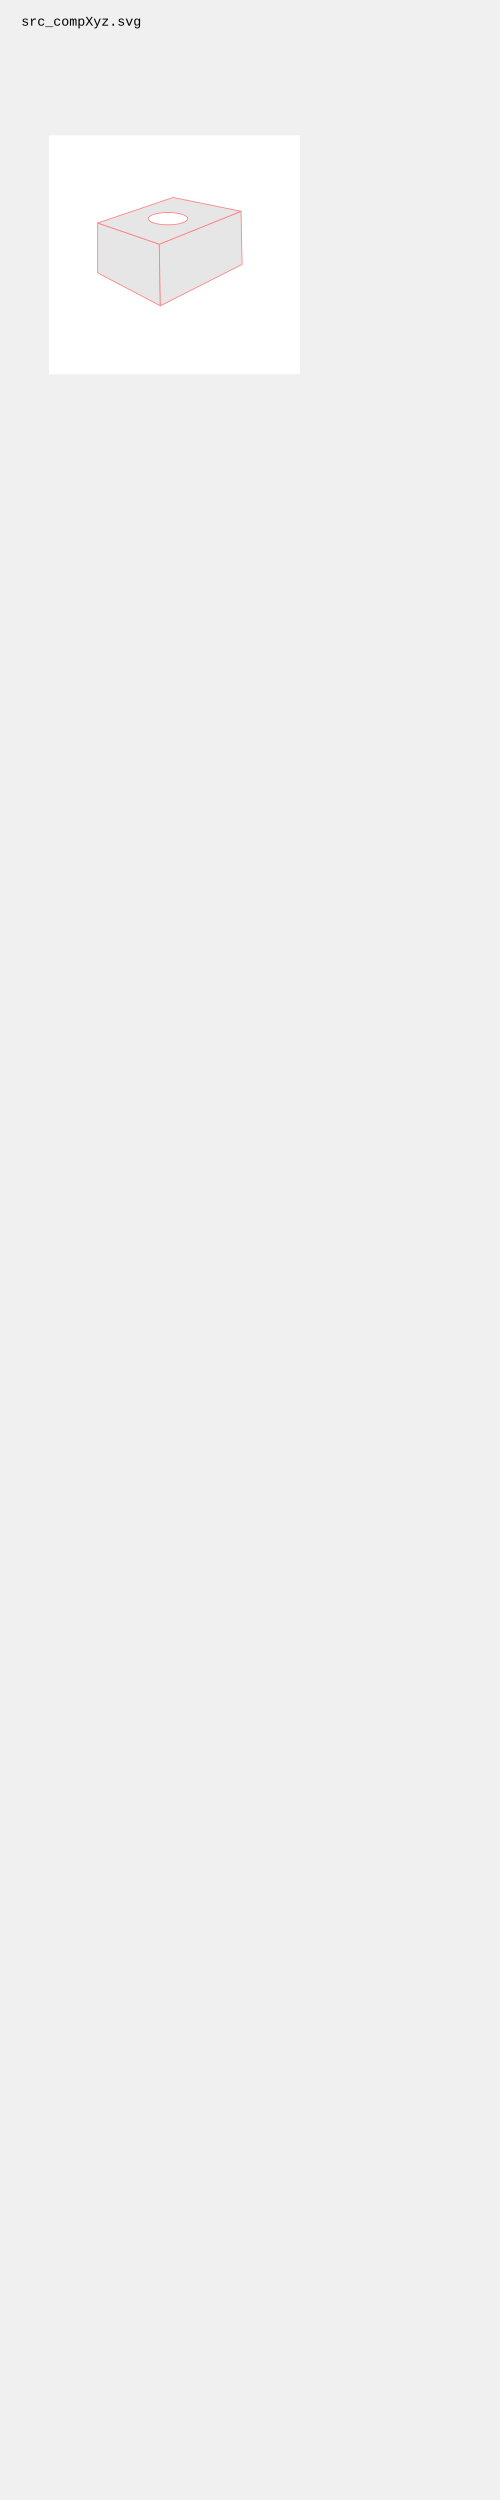
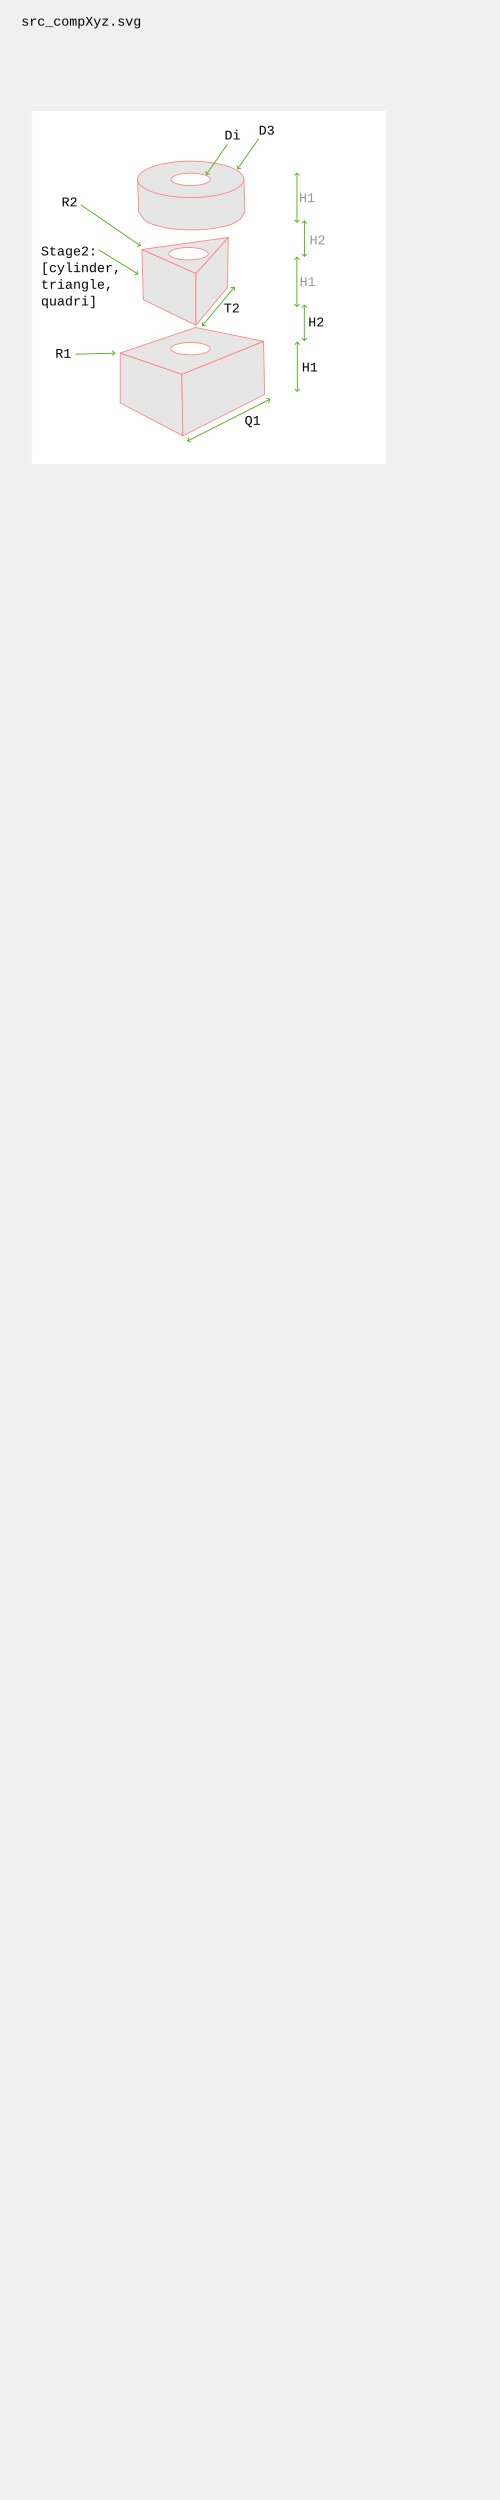
<svg xmlns="http://www.w3.org/2000/svg" width="600" height="3000" viewBox="0 0 158.75 793.75" version="1.1" id="svg1">
  <defs id="defs1">
+     <rect x="522.554" y="258.574" width="64.869" height="45.048" id="rect15" />
+     <rect x="517.148" y="389.213" width="123.431" height="89.195" id="rect14" />
+     <rect x="537.87" y="515.346" width="62.13" height="62.166" id="rect13" />
+     <rect x="546.88" y="332.697" width="53.12" height="68.228" id="rect12" />
+     <rect x="510.841" y="164.875" width="60.364" height="53.156" id="rect11" />
+     <rect x="409.934" y="428.855" width="53.156" height="54.958" id="rect10" />
+     <marker style="overflow:visible" id="ArrowWide" refX="0" refY="0" orient="auto-start-reverse" markerWidth="1" markerHeight="1" viewBox="0 0 1 1" preserveAspectRatio="xMidYMid">
+       <path style="fill:none;stroke:context-stroke;stroke-width:1;stroke-linecap:butt" d="M 3,-3 0,0 3,3" transform="rotate(180,0.125,0)" id="path10" />
+     </marker>
    <rect x="25.483" y="16.564" width="226.797" height="52.24" id="rect1" />
+     <marker style="overflow:visible" id="ArrowWide-7" refX="0" refY="0" orient="auto-start-reverse" markerWidth="1" markerHeight="1" viewBox="0 0 1 1" preserveAspectRatio="xMidYMid">
+       <path style="fill:none;stroke:context-stroke;stroke-width:1;stroke-linecap:butt" d="M 3,-3 0,0 3,3" transform="rotate(180,0.125,0)" id="path10-9" />
+     </marker>
+     <marker style="overflow:visible" id="ArrowWide-7-9" refX="0" refY="0" orient="auto-start-reverse" markerWidth="1" markerHeight="1" viewBox="0 0 1 1" preserveAspectRatio="xMidYMid">
+       <path style="fill:none;stroke:context-stroke;stroke-width:1;stroke-linecap:butt" d="M 3,-3 0,0 3,3" transform="rotate(180,0.125,0)" id="path10-9-2" />
+     </marker>
+     <marker style="overflow:visible" id="ArrowWide-7-6" refX="0" refY="0" orient="auto-start-reverse" markerWidth="1" markerHeight="1" viewBox="0 0 1 1" preserveAspectRatio="xMidYMid">
+       <path style="fill:none;stroke:context-stroke;stroke-width:1;stroke-linecap:butt" d="M 3,-3 0,0 3,3" transform="rotate(180,0.125,0)" id="path10-9-1" />
+     </marker>
+     <marker style="overflow:visible" id="ArrowWide-7-9-6" refX="0" refY="0" orient="auto-start-reverse" markerWidth="1" markerHeight="1" viewBox="0 0 1 1" preserveAspectRatio="xMidYMid">
+       <path style="fill:none;stroke:context-stroke;stroke-width:1;stroke-linecap:butt" d="M 3,-3 0,0 3,3" transform="rotate(180,0.125,0)" id="path10-9-2-3" />
+     </marker>
+     <rect x="409.934" y="428.855" width="53.156" height="54.958" id="rect10-7" />
+     <rect x="409.934" y="428.855" width="53.156" height="54.958" id="rect10-74" />
+     <rect x="409.934" y="428.855" width="53.156" height="54.958" id="rect10-4" />
+     <rect x="409.934" y="428.855" width="53.156" height="54.958" id="rect10-4-8" />
+     <marker style="overflow:visible" id="ArrowWide-6" refX="0" refY="0" orient="auto-start-reverse" markerWidth="1" markerHeight="1" viewBox="0 0 1 1" preserveAspectRatio="xMidYMid">
+       <path style="fill:none;stroke:context-stroke;stroke-width:1;stroke-linecap:butt" d="M 3,-3 0,0 3,3" transform="rotate(180,0.125,0)" id="path10-8" />
+     </marker>
+     <rect x="510.841" y="164.875" width="60.364" height="53.156" id="rect11-9" />
+     <marker style="overflow:visible" id="ArrowWide-2" refX="0" refY="0" orient="auto-start-reverse" markerWidth="1" markerHeight="1" viewBox="0 0 1 1" preserveAspectRatio="xMidYMid">
+       <path style="fill:none;stroke:context-stroke;stroke-width:1;stroke-linecap:butt" d="M 3,-3 0,0 3,3" transform="rotate(180,0.125,0)" id="path10-7" />
+     </marker>
+     <marker style="overflow:visible" id="ArrowWide-61" refX="0" refY="0" orient="auto-start-reverse" markerWidth="1" markerHeight="1" viewBox="0 0 1 1" preserveAspectRatio="xMidYMid">
+       <path style="fill:none;stroke:context-stroke;stroke-width:1;stroke-linecap:butt" d="M 3,-3 0,0 3,3" transform="rotate(180,0.125,0)" id="path10-5" />
+     </marker>
+     <rect x="522.554" y="258.574" width="64.869" height="45.048" id="rect15-1" />
  </defs>
  <g id="layer1">
-     <rect style="fill:#ffffff;stroke:#ffffff;stroke-width:0.265;stroke-linejoin:round" id="rect4" width="79.38" height="75.566" x="15.733" y="43.146" />
+     <rect style="fill:#ffffff;stroke:#ffffff;stroke-width:0.265;stroke-linejoin:round" id="rect4" width="112.199" height="111.85" x="10.25" y="35.4" />
    <text xml:space="preserve" transform="scale(0.2645833)" id="text1" style="font-size:16px;line-height:normal;font-family:'Liberation Mono';-inkscape-font-specification:'Liberation Mono';text-decoration-color:#000000;white-space:pre;shape-inside:url(#rect1);display:inline;fill:#000000;stroke-width:1;-inkscape-stroke:none;stop-color:#000000">
-       <tspan x="25.482" y="30.801" id="tspan2">src_compXyz.svg</tspan>
+       <tspan x="25.482" y="30.801" id="tspan3">src_compXyz.svg</tspan>
    </text>
-     <path style="fill:#e6e6e6;stroke:#ff8080;stroke-width:0.265;stroke-linejoin:round" d="M 31.015,70.795 V 86.639 L 50.905,97.09 50.568,77.537 Z" id="path1" />
-     <path style="fill:#e6e6e6;stroke:#ff8080;stroke-width:0.265;stroke-linejoin:round" d="M 50.905,97.09 76.863,83.942 76.526,67.086 50.568,77.537 Z" id="path2" />
-     <path style="fill:#e6e6e6;stroke:#ff8080;stroke-width:0.265;stroke-linejoin:round" d="M 31.015,70.795 54.95,62.704 76.526,67.086 50.568,77.537 Z" id="path3" />
-     <ellipse style="fill:#ffffff;stroke:#ff8080;stroke-width:0.265;stroke-linejoin:round" id="path4" cx="53.337" cy="69.427" rx="6.257" ry="1.967" />
+     <path style="fill:#e6e6e6;stroke:#ff8080;stroke-width:0.265;stroke-linejoin:round" d="m 38.166,112.076 v 15.845 l 19.89,10.451 -0.337,-19.553 z" id="path1" />
+     <path style="fill:#e6e6e6;stroke:#ff8080;stroke-width:0.265;stroke-linejoin:round" d="M 58.056,138.371 84.014,125.224 83.677,108.368 57.719,118.819 Z" id="path2" />
+     <path style="fill:#e6e6e6;stroke:#ff8080;stroke-width:0.265;stroke-linejoin:round" d="m 38.166,112.076 23.935,-8.091 21.575,4.383 -25.958,10.451 z" id="path3" />
+     <ellipse style="fill:#ffffff;stroke:#ff8080;stroke-width:0.265;stroke-linejoin:round" id="path4" cx="60.488" cy="110.709" rx="6.257" ry="1.967" />
+     <path style="fill:#e6e6e6;stroke:#ff8080;stroke-width:0.265;stroke-linejoin:round" d="m 45.53,95.174 16.686,8.105 V 86.83 l -17.163,-7.628 z" id="path5" />
+     <path style="fill:#e6e6e6;stroke:#ff8080;stroke-width:0.265;stroke-linejoin:round" d="M 62.217,86.83 72.467,75.388 72.228,91.24 62.217,103.278 Z" id="path6" />
+     <path style="fill:#e6e6e6;stroke:#ff8080;stroke-width:0.265;stroke-linejoin:round" d="M 45.053,79.202 72.467,75.388 62.217,86.83 Z" id="path7" />
+     <ellipse style="fill:#ffffff;stroke:#ff8080;stroke-width:0.265;stroke-linejoin:round" id="path4-3" cx="59.858" cy="80.562" rx="6.257" ry="1.967" />
+     <path style="fill:#e6e6e6;stroke:#ff8080;stroke-width:0.265;stroke-linejoin:round" d="m 43.692,56.949 0.321,10.296 c 0,0 1.275,2.138 2.24,2.878 0.969,0.744 2.208,1.073 3.377,1.429 2.065,0.628 4.207,1.051 6.358,1.225 4.121,0.334 8.329,0.38 12.398,-0.356 2.625,-0.475 5.447,-0.978 7.574,-2.589 0.835,-0.633 1.784,-2.588 1.784,-2.588 L 77.423,56.949 Z" id="path8" />
+     <ellipse style="fill:#e6e6e6;stroke:#ff8080;stroke-width:0.265;stroke-linejoin:round" id="path4-3-1" cx="60.557" cy="56.949" rx="16.865" ry="5.781" />
+     <ellipse style="fill:#ffffff;stroke:#ff8080;stroke-width:0.265;stroke-linejoin:round" id="path4-3-6" cx="60.557" cy="56.949" rx="6.257" ry="1.967" />
+     <path style="fill:none;stroke:#44aa00;stroke-width:0.265;stroke-linejoin:round;marker-start:url(#ArrowWide);marker-end:url(#ArrowWide)" d="m 94.398,108.7 v 15.495" id="path9" />
+     <path style="fill:none;stroke:#44aa00;stroke-width:0.265;stroke-linejoin:round;marker-start:url(#ArrowWide-7);marker-end:url(#ArrowWide-7)" d="m 96.609,96.943 v 11.109" id="path9-3" />
+     <path style="fill:none;stroke:#44aa00;stroke-width:0.265;stroke-linejoin:round;marker-start:url(#ArrowWide-7-9);marker-end:url(#ArrowWide-7-9)" d="M 94.254,81.747 V 97.242" id="path9-3-7" />
+     <path style="fill:none;stroke:#44aa00;stroke-width:0.265;stroke-linejoin:round;marker-start:url(#ArrowWide-7-6);marker-end:url(#ArrowWide-7-6)" d="m 96.64,70.218 v 11.109" id="path9-3-1" />
+     <path style="fill:none;stroke:#44aa00;stroke-width:0.265;stroke-linejoin:round;marker-start:url(#ArrowWide-7-9-6);marker-end:url(#ArrowWide-7-9-6)" d="M 94.285,55.022 V 70.517" id="path9-3-7-5" />
+     <text xml:space="preserve" transform="matrix(0.2645833,0,0,0.2645833,-12.63401,0.7151329)" id="text10" style="font-size:16px;line-height:normal;font-family:'Liberation Mono';-inkscape-font-specification:'Liberation Mono';text-decoration-color:#000000;white-space:pre;shape-inside:url(#rect10);display:inline;fill:#000000;stroke-width:1;-inkscape-stroke:none;stop-color:#000000">
+       <tspan x="409.934" y="443.092" id="tspan4">H1</tspan>
+     </text>
+     <text xml:space="preserve" transform="matrix(0.2645833,0,0,0.2645833,-13.34692,-26.42023)" id="text10-6" style="font-size:16px;line-height:normal;font-family:'Liberation Mono';-inkscape-font-specification:'Liberation Mono';text-decoration-color:#000000;white-space:pre;shape-inside:url(#rect10-7);display:inline;fill:#999999;stroke-width:1;-inkscape-stroke:none;stop-color:#000000">
+       <tspan x="409.934" y="443.092" id="tspan5">H1</tspan>
+     </text>
+     <text xml:space="preserve" transform="matrix(0.2645833,0,0,0.2645833,-13.52783,-53.06706)" id="text10-5" style="font-size:16px;line-height:normal;font-family:'Liberation Mono';-inkscape-font-specification:'Liberation Mono';text-decoration-color:#000000;white-space:pre;shape-inside:url(#rect10-74);display:inline;fill:#999999;stroke-width:1;-inkscape-stroke:none;stop-color:#000000">
+       <tspan x="409.934" y="443.092" id="tspan6">H1</tspan>
+     </text>
+     <text xml:space="preserve" transform="matrix(0.2645833,0,0,0.2645833,-10.1956,-39.64529)" id="text10-7" style="font-size:16px;line-height:normal;font-family:'Liberation Mono';-inkscape-font-specification:'Liberation Mono';text-decoration-color:#000000;white-space:pre;shape-inside:url(#rect10-4);display:inline;fill:#999999;stroke-width:1;-inkscape-stroke:none;stop-color:#000000">
+       <tspan x="409.934" y="443.092" id="tspan7">H2</tspan>
+     </text>
+     <text xml:space="preserve" transform="matrix(0.2645833,0,0,0.2645833,-10.59785,-13.60008)" id="text10-7-1" style="font-size:16px;line-height:normal;font-family:'Liberation Mono';-inkscape-font-specification:'Liberation Mono';text-decoration-color:#000000;white-space:pre;shape-inside:url(#rect10-4-8);display:inline;fill:#000000;stroke-width:1;-inkscape-stroke:none;stop-color:#000000">
+       <tspan x="409.934" y="443.092" id="tspan8">H2</tspan>
+     </text>
+     <path style="fill:#999999;stroke:#44aa00;stroke-width:0.265;stroke-linejoin:round;marker-start:url(#ArrowWide)" d="m 65.554,55.304 6.675,-9.535" id="path11" />
+     <text xml:space="preserve" transform="matrix(0.2645833,0,0,0.2645833,-63.88521,-3.098909)" id="text11" style="font-size:16px;line-height:normal;font-family:'Liberation Mono';-inkscape-font-specification:'Liberation Mono';text-decoration-color:#000000;white-space:pre;shape-inside:url(#rect11);display:inline;fill:#000000;stroke-width:1;-inkscape-stroke:none;stop-color:#000000">
+       <tspan x="510.842" y="179.111" id="tspan9">Di</tspan>
+     </text>
+     <path style="fill:#999999;stroke:#44aa00;stroke-width:0.265;stroke-linejoin:round;marker-start:url(#ArrowWide-6)" d="m 75.499,53.534 6.675,-9.535" id="path11-6" />
+     <text xml:space="preserve" transform="matrix(0.2645833,0,0,0.2645833,-53.03445,-4.649357)" id="text11-4" style="font-size:16px;line-height:normal;font-family:'Liberation Mono';-inkscape-font-specification:'Liberation Mono';text-decoration-color:#000000;white-space:pre;shape-inside:url(#rect11-9);display:inline;fill:#000000;stroke-width:1;-inkscape-stroke:none;stop-color:#000000">
+       <tspan x="510.842" y="179.111" id="tspan10">D3</tspan>
+     </text>
+     <path style="fill:#999999;stroke:#44aa00;stroke-width:0.265;stroke-linejoin:round;marker-start:url(#ArrowWide);marker-end:url(#ArrowWide)" d="M 64.333,103.278 74.345,91.24" id="path12" />
+     <text xml:space="preserve" transform="matrix(0.2645833,0,0,0.2645833,-73.63918,7.389956)" id="text12" style="font-size:16px;line-height:normal;font-family:'Liberation Mono';-inkscape-font-specification:'Liberation Mono';text-decoration-color:#000000;white-space:pre;shape-inside:url(#rect12);display:inline;fill:#000000;stroke-width:1;-inkscape-stroke:none;stop-color:#000000">
+       <tspan x="546.879" y="346.934" id="tspan11">T2</tspan>
+     </text>
+     <path style="fill:#999999;stroke:#44aa00;stroke-width:0.265;stroke-linejoin:round;marker-start:url(#ArrowWide);marker-end:url(#ArrowWide)" d="M 59.643,139.959 85.601,126.811" id="path13" />
+     <text xml:space="preserve" transform="matrix(0.2645833,0,0,0.2645833,-64.64567,-5.244308)" id="text13" style="font-size:16px;line-height:normal;font-family:'Liberation Mono';-inkscape-font-specification:'Liberation Mono';text-decoration-color:#000000;white-space:pre;shape-inside:url(#rect13);display:inline;fill:#000000;stroke-width:1;-inkscape-stroke:none;stop-color:#000000">
+       <tspan x="537.869" y="529.582" id="tspan12">Q1</tspan>
+     </text>
+     <path style="fill:#999999;stroke:#44aa00;stroke-width:0.265;stroke-linejoin:round;marker-end:url(#ArrowWide)" d="M 31.32,79.307 43.715,86.936" id="path14" />
+     <text xml:space="preserve" transform="matrix(0.2645833,0,0,0.2645833,-123.8228,-25.63996)" id="text14" style="font-size:16px;line-height:normal;font-family:'Liberation Mono';-inkscape-font-specification:'Liberation Mono';text-decoration-color:#000000;white-space:pre;shape-inside:url(#rect14);display:inline;fill:#000000;stroke-width:1;-inkscape-stroke:none;stop-color:#000000">
+       <tspan x="517.148" y="403.449" id="tspan13">Stage2:
+ </tspan>
+       <tspan x="517.148" y="423.449" id="tspan16">[cylinder,
+ </tspan>
+       <tspan x="517.148" y="443.449" id="tspan17">triangle,
+ </tspan>
+       <tspan x="517.148" y="463.449" id="tspan18">quadri]</tspan>
+     </text>
+     <path style="fill:#999999;stroke:#44aa00;stroke-width:0.265;stroke-linejoin:round;marker-end:url(#ArrowWide-2)" d="M 25.582,64.951 44.469,77.959" id="path14-6" />
+     <text xml:space="preserve" transform="matrix(0.2645833,0,0,0.2645833,-118.7121,-6.674574)" id="text15" style="font-size:16px;line-height:normal;font-family:'Liberation Mono';-inkscape-font-specification:'Liberation Mono';text-decoration-color:#000000;white-space:pre;shape-inside:url(#rect15);display:inline;fill:#000000;stroke-width:1;-inkscape-stroke:none;stop-color:#000000">
+       <tspan x="522.555" y="272.811" id="tspan19">R2</tspan>
+     </text>
+     <path style="fill:#999999;stroke:#44aa00;stroke-width:0.265;stroke-linejoin:round;marker-end:url(#ArrowWide-61)" d="m 23.968,112.456 12.396,-0.325" id="path14-9" />
+     <text xml:space="preserve" transform="matrix(0.2645833,0,0,0.2645833,-120.7098,41.41736)" id="text15-1" style="font-size:16px;line-height:normal;font-family:'Liberation Mono';-inkscape-font-specification:'Liberation Mono';text-decoration-color:#000000;white-space:pre;shape-inside:url(#rect15-1);display:inline;fill:#000000;stroke-width:1;-inkscape-stroke:none;stop-color:#000000">
+       <tspan x="522.555" y="272.811" id="tspan20">R1</tspan>
+     </text>
  </g>
</svg>
